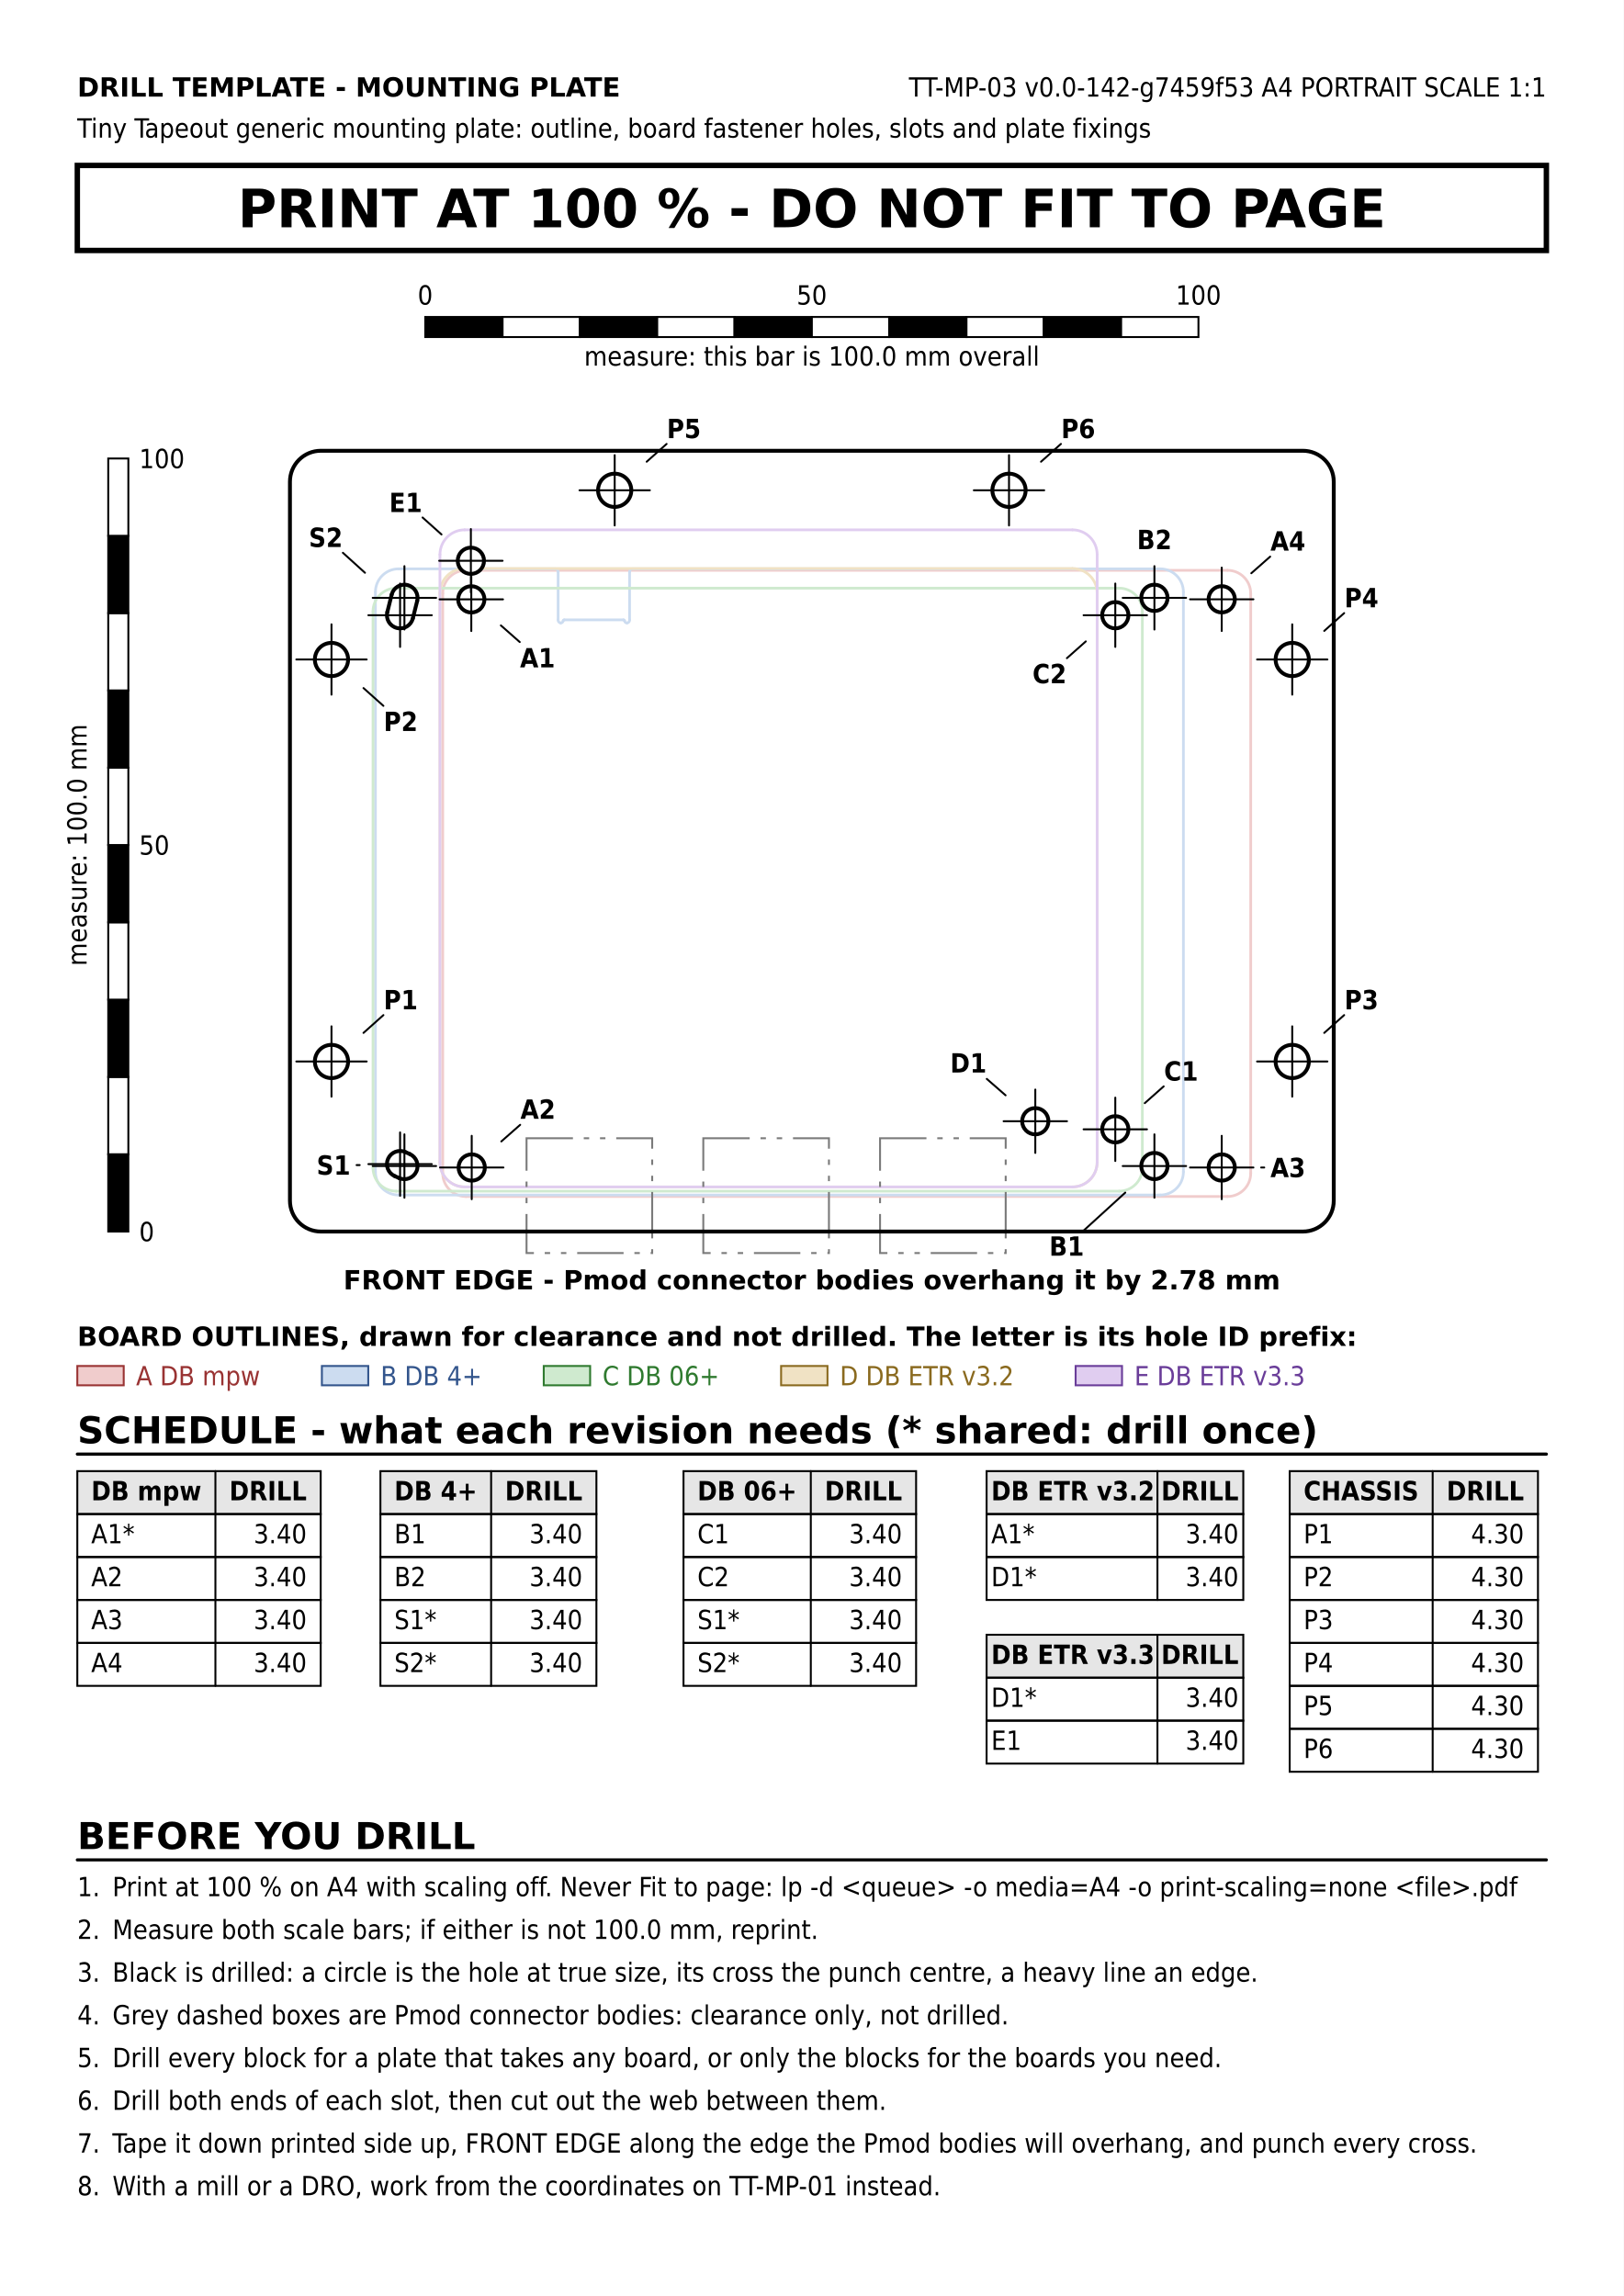
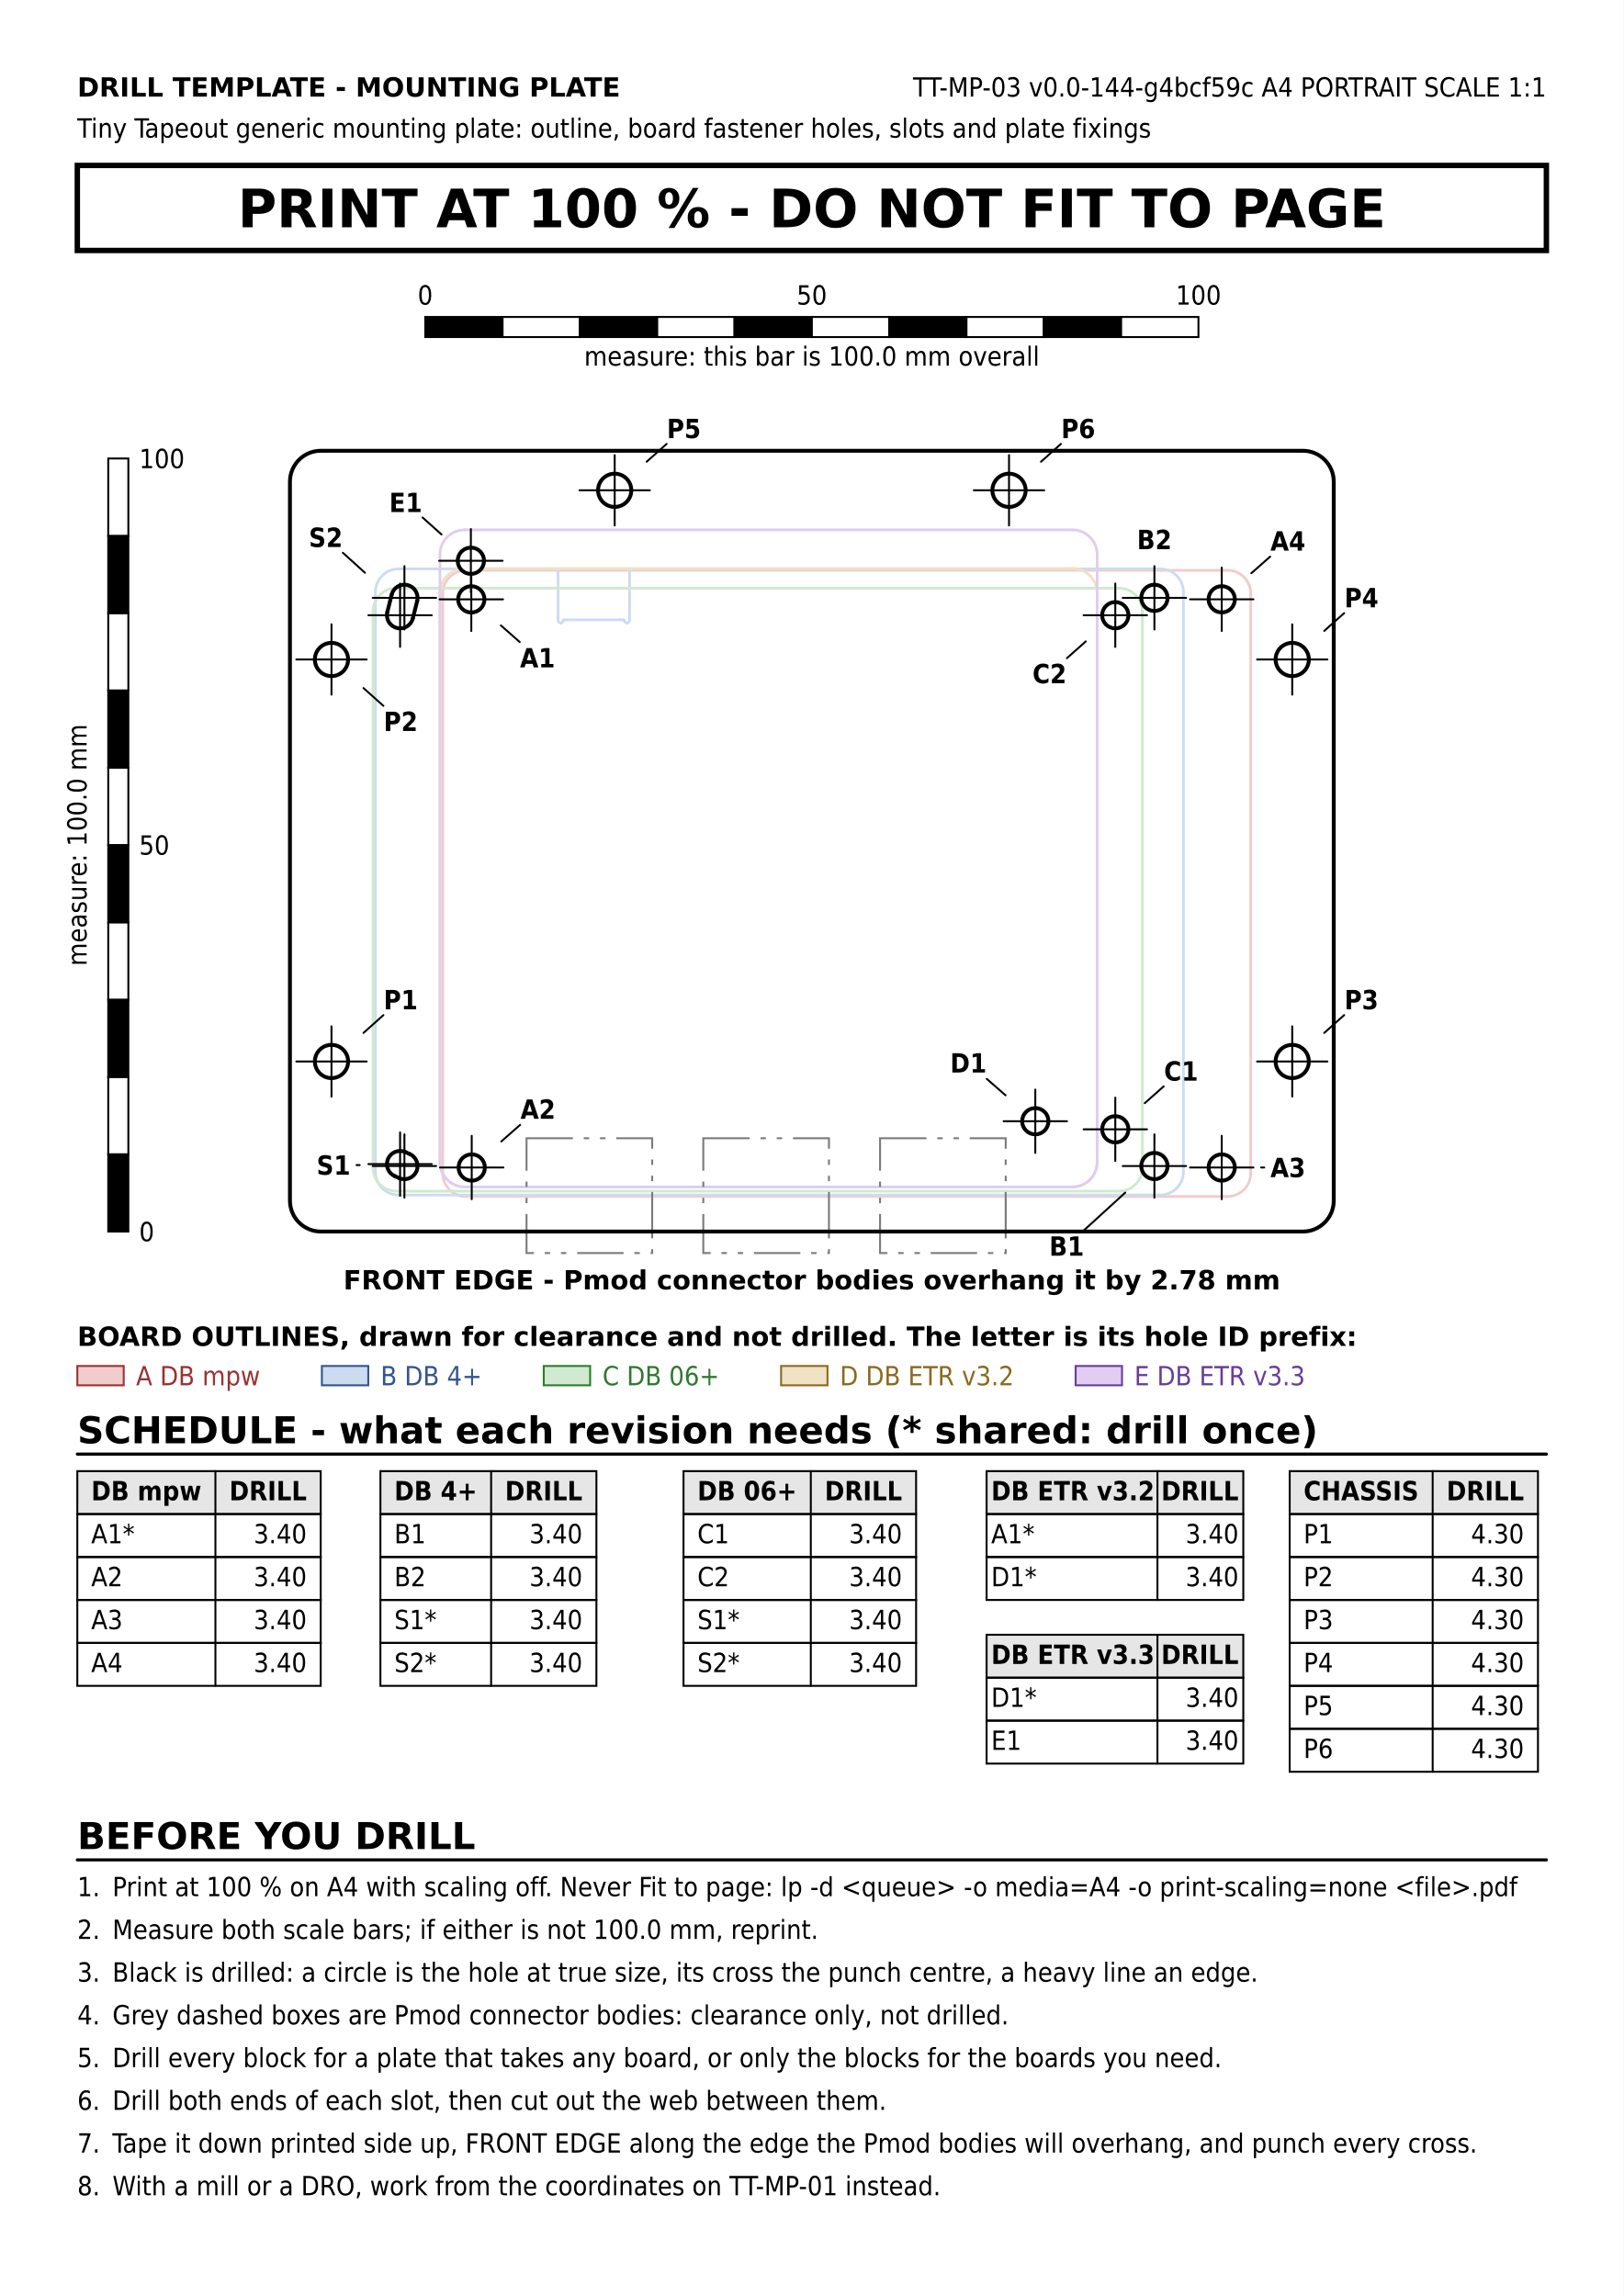
<svg xmlns="http://www.w3.org/2000/svg" version="1.1" width="210mm" height="297mm" viewBox="0 0 210 297">
  <rect width="100%" height="100%" fill="#ffffff" />
  <text x="10" y="12.5" font-family="DejaVu Sans, Liberation Sans, sans-serif" font-size="3.429" fill="#000000" text-anchor="start" font-weight="bold">DRILL TEMPLATE - MOUNTING PLATE</text>
-   <text x="200" y="12.5" font-family="DejaVu Sans Condensed, DejaVu Sans, Liberation Sans, sans-serif" font-size="3.429" fill="#000000" text-anchor="end">TT-MP-03    v0.0-142-g7459f53    A4 PORTRAIT    SCALE 1:1</text>
+   <text x="200" y="12.5" font-family="DejaVu Sans Condensed, DejaVu Sans, Liberation Sans, sans-serif" font-size="3.429" fill="#000000" text-anchor="end">TT-MP-03    v0.0-144-g4bcf59c    A4 PORTRAIT    SCALE 1:1</text>
  <text x="10" y="17.8" font-family="DejaVu Sans Condensed, DejaVu Sans, Liberation Sans, sans-serif" font-size="3.429" fill="#000000" text-anchor="start">Tiny Tapeout generic mounting plate: outline, board fastener holes, slots and plate fixings</text>
  <rect x="10" y="21.4" width="190" height="11" fill="none" stroke="#000000" stroke-width="0.7" />
  <text x="105" y="29.4" font-family="DejaVu Sans, Liberation Sans, sans-serif" font-size="6.859" fill="#000000" text-anchor="middle" font-weight="bold">PRINT AT 100 %   -   DO NOT FIT TO PAGE</text>
  <rect x="55" y="41" width="10" height="2.6" fill="#000000" stroke="#000000" stroke-width="0.25" />
  <rect x="65" y="41" width="10" height="2.6" fill="#ffffff" stroke="#000000" stroke-width="0.25" />
  <rect x="75" y="41" width="10" height="2.6" fill="#000000" stroke="#000000" stroke-width="0.25" />
  <rect x="85" y="41" width="10" height="2.6" fill="#ffffff" stroke="#000000" stroke-width="0.25" />
  <rect x="95" y="41" width="10" height="2.6" fill="#000000" stroke="#000000" stroke-width="0.25" />
  <rect x="105" y="41" width="10" height="2.6" fill="#ffffff" stroke="#000000" stroke-width="0.25" />
  <rect x="115" y="41" width="10" height="2.6" fill="#000000" stroke="#000000" stroke-width="0.25" />
  <rect x="125" y="41" width="10" height="2.6" fill="#ffffff" stroke="#000000" stroke-width="0.25" />
  <rect x="135" y="41" width="10" height="2.6" fill="#000000" stroke="#000000" stroke-width="0.25" />
  <rect x="145" y="41" width="10" height="2.6" fill="#ffffff" stroke="#000000" stroke-width="0.25" />
  <text x="55" y="39.4" font-family="DejaVu Sans Condensed, DejaVu Sans, Liberation Sans, sans-serif" font-size="3.429" fill="#000000" text-anchor="middle">0</text>
  <text x="105" y="39.4" font-family="DejaVu Sans Condensed, DejaVu Sans, Liberation Sans, sans-serif" font-size="3.429" fill="#000000" text-anchor="middle">50</text>
  <text x="155" y="39.4" font-family="DejaVu Sans Condensed, DejaVu Sans, Liberation Sans, sans-serif" font-size="3.429" fill="#000000" text-anchor="middle">100</text>
  <text x="105" y="47.3" font-family="DejaVu Sans Condensed, DejaVu Sans, Liberation Sans, sans-serif" font-size="3.429" fill="#000000" text-anchor="middle">measure: this bar is 100.0 mm overall</text>
  <line x1="60.26" y1="73.773" x2="158.76" y2="73.773" stroke="#f0cccc" stroke-width="0.35" stroke-linecap="round" />
  <line x1="158.76" y1="154.773" x2="60.26" y2="154.773" stroke="#f0cccc" stroke-width="0.35" stroke-linecap="round" />
  <line x1="161.76" y1="76.773" x2="161.76" y2="151.773" stroke="#f0cccc" stroke-width="0.35" stroke-linecap="round" />
  <line x1="57.26" y1="151.773" x2="57.26" y2="76.773" stroke="#f0cccc" stroke-width="0.35" stroke-linecap="round" />
  <path d="M 158.76 73.773 A 3 3 0 0 1 161.76 76.773" fill="none" stroke="#f0cccc" stroke-width="0.35" stroke-linejoin="round" stroke-linecap="round" />
  <path d="M 60.26 154.773 A 3 3 0 0 1 57.26 151.773" fill="none" stroke="#f0cccc" stroke-width="0.35" stroke-linejoin="round" stroke-linecap="round" />
  <path d="M 57.26 76.773 A 3 3 0 0 1 60.26 73.773" fill="none" stroke="#f0cccc" stroke-width="0.35" stroke-linejoin="round" stroke-linecap="round" />
  <path d="M 161.76 151.773 A 3 3 0 0 1 158.76 154.773" fill="none" stroke="#f0cccc" stroke-width="0.35" stroke-linejoin="round" stroke-linecap="round" />
  <line x1="81.825" y1="73.583" x2="150.055" y2="73.583" stroke="#ccdcf0" stroke-width="0.35" stroke-linecap="round" />
  <line x1="150.055" y1="154.583" x2="51.555" y2="154.583" stroke="#ccdcf0" stroke-width="0.35" stroke-linecap="round" />
  <line x1="153.055" y1="76.583" x2="153.055" y2="151.583" stroke="#ccdcf0" stroke-width="0.35" stroke-linecap="round" />
  <line x1="71.785" y1="73.583" x2="51.555" y2="73.583" stroke="#ccdcf0" stroke-width="0.35" stroke-linecap="round" />
  <line x1="48.555" y1="151.583" x2="48.555" y2="76.583" stroke="#ccdcf0" stroke-width="0.35" stroke-linecap="round" />
  <line x1="72.185" y1="80.183" x2="72.185" y2="73.983" stroke="#ccdcf0" stroke-width="0.35" stroke-linecap="round" />
  <line x1="80.625" y1="80.183" x2="72.985" y2="80.183" stroke="#ccdcf0" stroke-width="0.35" stroke-linecap="round" />
  <line x1="81.425" y1="73.983" x2="81.425" y2="80.183" stroke="#ccdcf0" stroke-width="0.35" stroke-linecap="round" />
  <path d="M 71.785 73.583 A 0.4 0.4 0 0 1 72.185 73.983" fill="none" stroke="#ccdcf0" stroke-width="0.35" stroke-linejoin="round" stroke-linecap="round" />
  <path d="M 81.425 73.983 A 0.4 0.4 0 0 1 81.825 73.583" fill="none" stroke="#ccdcf0" stroke-width="0.35" stroke-linejoin="round" stroke-linecap="round" />
  <path d="M 150.055 73.583 A 3 3 0 0 1 153.055 76.583" fill="none" stroke="#ccdcf0" stroke-width="0.35" stroke-linejoin="round" stroke-linecap="round" />
  <path d="M 51.555 154.583 A 3 3 0 0 1 48.555 151.583" fill="none" stroke="#ccdcf0" stroke-width="0.35" stroke-linejoin="round" stroke-linecap="round" />
  <path d="M 48.555 76.583 A 3 3 0 0 1 51.555 73.583" fill="none" stroke="#ccdcf0" stroke-width="0.35" stroke-linejoin="round" stroke-linecap="round" />
  <path d="M 153.055 151.583 A 3 3 0 0 1 150.055 154.583" fill="none" stroke="#ccdcf0" stroke-width="0.35" stroke-linejoin="round" stroke-linecap="round" />
  <path d="M 72.51 80.583 A 0.364 0.364 0 0 1 72.185 80.183" fill="none" stroke="#ccdcf0" stroke-width="0.35" stroke-linejoin="round" stroke-linecap="round" />
  <path d="M 72.835 80.303 A 0.303 0.303 0 0 1 72.51 80.583" fill="none" stroke="#ccdcf0" stroke-width="0.35" stroke-linejoin="round" stroke-linecap="round" />
  <path d="M 72.835 80.303 A 0.136 0.136 0 0 1 72.985 80.183" fill="none" stroke="#ccdcf0" stroke-width="0.35" stroke-linejoin="round" stroke-linecap="round" />
  <path d="M 80.625 80.183 A 0.136 0.136 0 0 1 80.775 80.303" fill="none" stroke="#ccdcf0" stroke-width="0.35" stroke-linejoin="round" stroke-linecap="round" />
  <path d="M 81.1 80.583 A 0.303 0.303 0 0 1 80.775 80.303" fill="none" stroke="#ccdcf0" stroke-width="0.35" stroke-linejoin="round" stroke-linecap="round" />
  <path d="M 81.425 80.183 A 0.364 0.364 0 0 1 81.1 80.583" fill="none" stroke="#ccdcf0" stroke-width="0.35" stroke-linejoin="round" stroke-linecap="round" />
  <line x1="51.245" y1="76.083" x2="144.745" y2="76.083" stroke="#cfeacf" stroke-width="0.35" stroke-linecap="round" />
  <line x1="144.745" y1="154.083" x2="51.245" y2="154.083" stroke="#cfeacf" stroke-width="0.35" stroke-linecap="round" />
  <line x1="147.745" y1="79.083" x2="147.745" y2="151.083" stroke="#cfeacf" stroke-width="0.35" stroke-linecap="round" />
  <line x1="48.245" y1="151.083" x2="48.245" y2="79.083" stroke="#cfeacf" stroke-width="0.35" stroke-linecap="round" />
  <path d="M 144.745 76.083 A 3 3 0 0 1 147.745 79.083" fill="none" stroke="#cfeacf" stroke-width="0.35" stroke-linejoin="round" stroke-linecap="round" />
  <path d="M 51.245 154.083 A 3 3 0 0 1 48.245 151.083" fill="none" stroke="#cfeacf" stroke-width="0.35" stroke-linejoin="round" stroke-linecap="round" />
  <path d="M 48.245 79.083 A 3 3 0 0 1 51.245 76.083" fill="none" stroke="#cfeacf" stroke-width="0.35" stroke-linejoin="round" stroke-linecap="round" />
  <path d="M 147.745 151.083 A 3 3 0 0 1 144.745 154.083" fill="none" stroke="#cfeacf" stroke-width="0.35" stroke-linejoin="round" stroke-linecap="round" />
  <line x1="138.7" y1="153.538" x2="60.1" y2="153.538" stroke="#f0e2c4" stroke-width="0.35" stroke-linecap="round" />
  <line x1="56.9" y1="150.338" x2="56.9" y2="76.738" stroke="#f0e2c4" stroke-width="0.35" stroke-linecap="round" />
  <line x1="141.9" y1="76.738" x2="141.9" y2="150.338" stroke="#f0e2c4" stroke-width="0.35" stroke-linecap="round" />
  <line x1="60.1" y1="73.538" x2="138.7" y2="73.538" stroke="#f0e2c4" stroke-width="0.35" stroke-linecap="round" />
  <path d="M 60.1 153.538 A 3.2 3.2 0 0 1 56.9 150.338" fill="none" stroke="#f0e2c4" stroke-width="0.35" stroke-linejoin="round" stroke-linecap="round" />
  <path d="M 141.9 150.338 A 3.2 3.2 0 0 1 138.7 153.538" fill="none" stroke="#f0e2c4" stroke-width="0.35" stroke-linejoin="round" stroke-linecap="round" />
  <path d="M 138.7 73.538 A 3.2 3.2 0 0 1 141.9 76.738" fill="none" stroke="#f0e2c4" stroke-width="0.35" stroke-linejoin="round" stroke-linecap="round" />
  <path d="M 56.9 76.738 A 3.2 3.2 0 0 1 60.1 73.538" fill="none" stroke="#f0e2c4" stroke-width="0.35" stroke-linejoin="round" stroke-linecap="round" />
  <line x1="56.9" y1="150.338" x2="56.9" y2="71.738" stroke="#e0cdf0" stroke-width="0.35" stroke-linecap="round" />
  <line x1="60.1" y1="68.538" x2="138.7" y2="68.538" stroke="#e0cdf0" stroke-width="0.35" stroke-linecap="round" />
  <line x1="138.7" y1="153.538" x2="60.1" y2="153.538" stroke="#e0cdf0" stroke-width="0.35" stroke-linecap="round" />
  <line x1="141.9" y1="71.738" x2="141.9" y2="150.338" stroke="#e0cdf0" stroke-width="0.35" stroke-linecap="round" />
  <path d="M 56.9 71.738 A 3.2 3.2 0 0 1 60.1 68.538" fill="none" stroke="#e0cdf0" stroke-width="0.35" stroke-linejoin="round" stroke-linecap="round" />
  <path d="M 60.1 153.538 A 3.2 3.2 0 0 1 56.9 150.338" fill="none" stroke="#e0cdf0" stroke-width="0.35" stroke-linejoin="round" stroke-linecap="round" />
  <path d="M 138.7 68.538 A 3.2 3.2 0 0 1 141.9 71.738" fill="none" stroke="#e0cdf0" stroke-width="0.35" stroke-linejoin="round" stroke-linecap="round" />
  <path d="M 141.9 150.338 A 3.2 3.2 0 0 1 138.7 153.538" fill="none" stroke="#e0cdf0" stroke-width="0.35" stroke-linejoin="round" stroke-linecap="round" />
  <rect x="68.1" y="147.238" width="16.25" height="14.85" fill="none" stroke="#7a7a7a" stroke-width="0.25" stroke-dasharray="6.0,1.4,0.7,1.4,0.7,1.4" />
  <rect x="90.96" y="147.238" width="16.25" height="14.85" fill="none" stroke="#7a7a7a" stroke-width="0.25" stroke-dasharray="6.0,1.4,0.7,1.4,0.7,1.4" />
  <rect x="113.82" y="147.238" width="16.25" height="14.85" fill="none" stroke="#7a7a7a" stroke-width="0.25" stroke-dasharray="6.0,1.4,0.7,1.4,0.7,1.4" />
  <rect x="37.5" y="58.308" width="135" height="101" fill="none" stroke="#000000" stroke-width="0.5" rx="4" ry="4" />
  <circle cx="60.955" cy="77.53" r="1.7" fill="#ffffff" stroke="#000000" stroke-width="0.5" />
  <line x1="56.855" y1="77.53" x2="65.055" y2="77.53" stroke="#000000" stroke-width="0.25" stroke-linecap="round" />
  <line x1="60.955" y1="81.63" x2="60.955" y2="73.43" stroke="#000000" stroke-width="0.25" stroke-linecap="round" />
  <circle cx="61.01" cy="151.023" r="1.7" fill="#ffffff" stroke="#000000" stroke-width="0.5" />
  <line x1="56.91" y1="151.023" x2="65.11" y2="151.023" stroke="#000000" stroke-width="0.25" stroke-linecap="round" />
  <line x1="61.01" y1="155.123" x2="61.01" y2="146.923" stroke="#000000" stroke-width="0.25" stroke-linecap="round" />
  <circle cx="158.01" cy="151.023" r="1.7" fill="#ffffff" stroke="#000000" stroke-width="0.5" />
  <line x1="153.91" y1="151.023" x2="162.11" y2="151.023" stroke="#000000" stroke-width="0.25" stroke-linecap="round" />
  <line x1="158.01" y1="155.123" x2="158.01" y2="146.923" stroke="#000000" stroke-width="0.25" stroke-linecap="round" />
  <circle cx="158.01" cy="77.523" r="1.7" fill="#ffffff" stroke="#000000" stroke-width="0.5" />
  <line x1="153.91" y1="77.523" x2="162.11" y2="77.523" stroke="#000000" stroke-width="0.25" stroke-linecap="round" />
  <line x1="158.01" y1="81.623" x2="158.01" y2="73.423" stroke="#000000" stroke-width="0.25" stroke-linecap="round" />
  <circle cx="149.305" cy="150.833" r="1.7" fill="#ffffff" stroke="#000000" stroke-width="0.5" />
  <line x1="145.205" y1="150.833" x2="153.405" y2="150.833" stroke="#000000" stroke-width="0.25" stroke-linecap="round" />
  <line x1="149.305" y1="154.933" x2="149.305" y2="146.733" stroke="#000000" stroke-width="0.25" stroke-linecap="round" />
  <circle cx="149.305" cy="77.333" r="1.7" fill="#ffffff" stroke="#000000" stroke-width="0.5" />
  <line x1="145.205" y1="77.333" x2="153.405" y2="77.333" stroke="#000000" stroke-width="0.25" stroke-linecap="round" />
  <line x1="149.305" y1="81.433" x2="149.305" y2="73.233" stroke="#000000" stroke-width="0.25" stroke-linecap="round" />
  <circle cx="144.245" cy="146.083" r="1.7" fill="#ffffff" stroke="#000000" stroke-width="0.5" />
  <line x1="140.145" y1="146.083" x2="148.345" y2="146.083" stroke="#000000" stroke-width="0.25" stroke-linecap="round" />
  <line x1="144.245" y1="150.183" x2="144.245" y2="141.983" stroke="#000000" stroke-width="0.25" stroke-linecap="round" />
  <circle cx="144.245" cy="79.583" r="1.7" fill="#ffffff" stroke="#000000" stroke-width="0.5" />
  <line x1="140.145" y1="79.583" x2="148.345" y2="79.583" stroke="#000000" stroke-width="0.25" stroke-linecap="round" />
  <line x1="144.245" y1="83.683" x2="144.245" y2="75.483" stroke="#000000" stroke-width="0.25" stroke-linecap="round" />
  <circle cx="133.9" cy="145.038" r="1.7" fill="#ffffff" stroke="#000000" stroke-width="0.5" />
  <line x1="129.8" y1="145.038" x2="138" y2="145.038" stroke="#000000" stroke-width="0.25" stroke-linecap="round" />
  <line x1="133.9" y1="149.138" x2="133.9" y2="140.938" stroke="#000000" stroke-width="0.25" stroke-linecap="round" />
  <circle cx="60.9" cy="72.538" r="1.7" fill="#ffffff" stroke="#000000" stroke-width="0.5" />
  <line x1="56.8" y1="72.538" x2="65" y2="72.538" stroke="#000000" stroke-width="0.25" stroke-linecap="round" />
  <line x1="60.9" y1="76.638" x2="60.9" y2="68.438" stroke="#000000" stroke-width="0.25" stroke-linecap="round" />
  <circle cx="42.873" cy="137.308" r="2.15" fill="#ffffff" stroke="#000000" stroke-width="0.5" />
  <line x1="38.323" y1="137.308" x2="47.423" y2="137.308" stroke="#000000" stroke-width="0.25" stroke-linecap="round" />
  <line x1="42.873" y1="141.858" x2="42.873" y2="132.758" stroke="#000000" stroke-width="0.25" stroke-linecap="round" />
  <circle cx="42.873" cy="85.308" r="2.15" fill="#ffffff" stroke="#000000" stroke-width="0.5" />
  <line x1="38.323" y1="85.308" x2="47.423" y2="85.308" stroke="#000000" stroke-width="0.25" stroke-linecap="round" />
  <line x1="42.873" y1="89.858" x2="42.873" y2="80.758" stroke="#000000" stroke-width="0.25" stroke-linecap="round" />
  <circle cx="167.13" cy="137.308" r="2.15" fill="#ffffff" stroke="#000000" stroke-width="0.5" />
  <line x1="162.58" y1="137.308" x2="171.68" y2="137.308" stroke="#000000" stroke-width="0.25" stroke-linecap="round" />
  <line x1="167.13" y1="141.858" x2="167.13" y2="132.758" stroke="#000000" stroke-width="0.25" stroke-linecap="round" />
  <circle cx="167.13" cy="85.308" r="2.15" fill="#ffffff" stroke="#000000" stroke-width="0.5" />
  <line x1="162.58" y1="85.308" x2="171.68" y2="85.308" stroke="#000000" stroke-width="0.25" stroke-linecap="round" />
  <line x1="167.13" y1="89.858" x2="167.13" y2="80.758" stroke="#000000" stroke-width="0.25" stroke-linecap="round" />
  <circle cx="79.5" cy="63.423" r="2.15" fill="#ffffff" stroke="#000000" stroke-width="0.5" />
  <line x1="74.95" y1="63.423" x2="84.05" y2="63.423" stroke="#000000" stroke-width="0.25" stroke-linecap="round" />
  <line x1="79.5" y1="67.973" x2="79.5" y2="58.873" stroke="#000000" stroke-width="0.25" stroke-linecap="round" />
  <circle cx="130.5" cy="63.423" r="2.15" fill="#ffffff" stroke="#000000" stroke-width="0.5" />
  <line x1="125.95" y1="63.423" x2="135.05" y2="63.423" stroke="#000000" stroke-width="0.25" stroke-linecap="round" />
  <line x1="130.5" y1="67.973" x2="130.5" y2="58.873" stroke="#000000" stroke-width="0.25" stroke-linecap="round" />
  <line x1="52.438" y1="149.03" x2="52.998" y2="149.28" stroke="#000000" stroke-width="0.5" stroke-linecap="round" />
  <line x1="51.612" y1="152.385" x2="51.052" y2="152.135" stroke="#000000" stroke-width="0.5" stroke-linecap="round" />
  <path d="M 52.998 149.28 A 1.7 1.7 0 0 1 51.612 152.385" fill="none" stroke="#000000" stroke-width="0.5" stroke-linejoin="round" stroke-linecap="round" />
  <path d="M 51.052 152.135 A 1.7 1.7 0 0 1 52.438 149.03" fill="none" stroke="#000000" stroke-width="0.5" stroke-linejoin="round" stroke-linecap="round" />
  <line x1="47.645" y1="150.583" x2="55.845" y2="150.583" stroke="#000000" stroke-width="0.25" stroke-linecap="round" />
  <line x1="51.745" y1="154.683" x2="51.745" y2="146.483" stroke="#000000" stroke-width="0.25" stroke-linecap="round" />
  <line x1="48.205" y1="150.833" x2="56.405" y2="150.833" stroke="#000000" stroke-width="0.25" stroke-linecap="round" />
  <line x1="52.305" y1="154.933" x2="52.305" y2="146.733" stroke="#000000" stroke-width="0.25" stroke-linecap="round" />
  <line x1="50.095" y1="79.172" x2="50.655" y2="76.922" stroke="#000000" stroke-width="0.5" stroke-linecap="round" />
  <line x1="53.955" y1="77.743" x2="53.395" y2="79.993" stroke="#000000" stroke-width="0.5" stroke-linecap="round" />
  <path d="M 50.655 76.922 A 1.7 1.7 0 0 1 53.955 77.743" fill="none" stroke="#000000" stroke-width="0.5" stroke-linejoin="round" stroke-linecap="round" />
  <path d="M 53.395 79.993 A 1.7 1.7 0 0 1 50.095 79.172" fill="none" stroke="#000000" stroke-width="0.5" stroke-linejoin="round" stroke-linecap="round" />
  <line x1="47.645" y1="79.583" x2="55.845" y2="79.583" stroke="#000000" stroke-width="0.25" stroke-linecap="round" />
  <line x1="51.745" y1="83.683" x2="51.745" y2="75.483" stroke="#000000" stroke-width="0.25" stroke-linecap="round" />
  <line x1="48.205" y1="77.333" x2="56.405" y2="77.333" stroke="#000000" stroke-width="0.25" stroke-linecap="round" />
  <line x1="52.305" y1="81.433" x2="52.305" y2="73.233" stroke="#000000" stroke-width="0.25" stroke-linecap="round" />
  <text x="105" y="166.788" font-family="DejaVu Sans, Liberation Sans, sans-serif" font-size="3.429" fill="#000000" text-anchor="middle" font-weight="bold">FRONT EDGE   -   Pmod connector bodies overhang it by 2.78 mm</text>
  <line x1="64.781" y1="80.902" x2="67.221" y2="83.052" stroke="#000000" stroke-width="0.25" stroke-linecap="round" />
  <text x="69.522" y="86.33" font-family="DejaVu Sans Condensed, DejaVu Sans, Liberation Sans, sans-serif" font-size="3.429" fill="#000000" text-anchor="middle" font-weight="bold">A1</text>
  <line x1="64.836" y1="147.651" x2="67.276" y2="145.501" stroke="#000000" stroke-width="0.25" stroke-linecap="round" />
  <text x="69.577" y="144.723" font-family="DejaVu Sans Condensed, DejaVu Sans, Liberation Sans, sans-serif" font-size="3.429" fill="#000000" text-anchor="middle" font-weight="bold">A2</text>
  <line x1="163.11" y1="151.023" x2="163.51" y2="151.023" stroke="#000000" stroke-width="0.25" stroke-linecap="round" />
  <text x="166.577" y="152.273" font-family="DejaVu Sans Condensed, DejaVu Sans, Liberation Sans, sans-serif" font-size="3.429" fill="#000000" text-anchor="middle" font-weight="bold">A3</text>
  <line x1="161.836" y1="74.151" x2="164.276" y2="72.001" stroke="#000000" stroke-width="0.25" stroke-linecap="round" />
  <text x="166.577" y="71.223" font-family="DejaVu Sans Condensed, DejaVu Sans, Liberation Sans, sans-serif" font-size="3.429" fill="#000000" text-anchor="middle" font-weight="bold">A4</text>
  <line x1="145.537" y1="154.269" x2="140.209" y2="159.128" stroke="#000000" stroke-width="0.25" stroke-linecap="round" />
  <text x="137.956" y="162.433" font-family="DejaVu Sans Condensed, DejaVu Sans, Liberation Sans, sans-serif" font-size="3.429" fill="#000000" text-anchor="middle" font-weight="bold">B1</text>
  <text x="149.305" y="71.033" font-family="DejaVu Sans Condensed, DejaVu Sans, Liberation Sans, sans-serif" font-size="3.429" fill="#000000" text-anchor="middle" font-weight="bold">B2</text>
  <line x1="148.059" y1="142.697" x2="150.503" y2="140.528" stroke="#000000" stroke-width="0.25" stroke-linecap="round" />
  <text x="152.75" y="139.783" font-family="DejaVu Sans Condensed, DejaVu Sans, Liberation Sans, sans-serif" font-size="3.429" fill="#000000" text-anchor="middle" font-weight="bold">C1</text>
  <line x1="140.431" y1="82.969" x2="137.987" y2="85.138" stroke="#000000" stroke-width="0.25" stroke-linecap="round" />
  <text x="135.74" y="88.383" font-family="DejaVu Sans Condensed, DejaVu Sans, Liberation Sans, sans-serif" font-size="3.429" fill="#000000" text-anchor="middle" font-weight="bold">C2</text>
  <line x1="130.057" y1="141.685" x2="127.623" y2="139.561" stroke="#000000" stroke-width="0.25" stroke-linecap="round" />
  <text x="125.246" y="138.738" font-family="DejaVu Sans Condensed, DejaVu Sans, Liberation Sans, sans-serif" font-size="3.429" fill="#000000" text-anchor="middle" font-weight="bold">D1</text>
  <line x1="57.101" y1="69.135" x2="54.653" y2="66.941" stroke="#000000" stroke-width="0.25" stroke-linecap="round" />
  <text x="52.472" y="66.238" font-family="DejaVu Sans Condensed, DejaVu Sans, Liberation Sans, sans-serif" font-size="3.429" fill="#000000" text-anchor="middle" font-weight="bold">E1</text>
  <line x1="47.012" y1="133.61" x2="49.587" y2="131.309" stroke="#000000" stroke-width="0.25" stroke-linecap="round" />
  <text x="51.827" y="130.558" font-family="DejaVu Sans Condensed, DejaVu Sans, Liberation Sans, sans-serif" font-size="3.429" fill="#000000" text-anchor="middle" font-weight="bold">P1</text>
  <line x1="47.012" y1="89.006" x2="49.587" y2="91.306" stroke="#000000" stroke-width="0.25" stroke-linecap="round" />
  <text x="51.827" y="94.558" font-family="DejaVu Sans Condensed, DejaVu Sans, Liberation Sans, sans-serif" font-size="3.429" fill="#000000" text-anchor="middle" font-weight="bold">P2</text>
  <line x1="171.269" y1="133.61" x2="173.844" y2="131.309" stroke="#000000" stroke-width="0.25" stroke-linecap="round" />
  <text x="176.084" y="130.558" font-family="DejaVu Sans Condensed, DejaVu Sans, Liberation Sans, sans-serif" font-size="3.429" fill="#000000" text-anchor="middle" font-weight="bold">P3</text>
  <line x1="171.269" y1="81.61" x2="173.844" y2="79.309" stroke="#000000" stroke-width="0.25" stroke-linecap="round" />
  <text x="176.084" y="78.558" font-family="DejaVu Sans Condensed, DejaVu Sans, Liberation Sans, sans-serif" font-size="3.429" fill="#000000" text-anchor="middle" font-weight="bold">P4</text>
  <line x1="83.639" y1="59.725" x2="86.214" y2="57.424" stroke="#000000" stroke-width="0.25" stroke-linecap="round" />
  <text x="88.454" y="56.673" font-family="DejaVu Sans Condensed, DejaVu Sans, Liberation Sans, sans-serif" font-size="3.429" fill="#000000" text-anchor="middle" font-weight="bold">P5</text>
  <line x1="134.639" y1="59.725" x2="137.214" y2="57.424" stroke="#000000" stroke-width="0.25" stroke-linecap="round" />
  <text x="139.454" y="56.673" font-family="DejaVu Sans Condensed, DejaVu Sans, Liberation Sans, sans-serif" font-size="3.429" fill="#000000" text-anchor="middle" font-weight="bold">P6</text>
  <line x1="46.52" y1="150.708" x2="46.12" y2="150.708" stroke="#000000" stroke-width="0.25" stroke-linecap="round" />
  <text x="43.136" y="151.958" font-family="DejaVu Sans Condensed, DejaVu Sans, Liberation Sans, sans-serif" font-size="3.429" fill="#000000" text-anchor="middle" font-weight="bold">S1</text>
  <line x1="47.203" y1="74.091" x2="44.348" y2="71.506" stroke="#000000" stroke-width="0.25" stroke-linecap="round" />
  <text x="42.136" y="70.753" font-family="DejaVu Sans Condensed, DejaVu Sans, Liberation Sans, sans-serif" font-size="3.429" fill="#000000" text-anchor="middle" font-weight="bold">S2</text>
  <rect x="14" y="149.308" width="2.6" height="10" fill="#000000" stroke="#000000" stroke-width="0.25" />
  <rect x="14" y="139.308" width="2.6" height="10" fill="#ffffff" stroke="#000000" stroke-width="0.25" />
  <rect x="14" y="129.308" width="2.6" height="10" fill="#000000" stroke="#000000" stroke-width="0.25" />
  <rect x="14" y="119.308" width="2.6" height="10" fill="#ffffff" stroke="#000000" stroke-width="0.25" />
  <rect x="14" y="109.308" width="2.6" height="10" fill="#000000" stroke="#000000" stroke-width="0.25" />
  <rect x="14" y="99.308" width="2.6" height="10" fill="#ffffff" stroke="#000000" stroke-width="0.25" />
  <rect x="14" y="89.308" width="2.6" height="10" fill="#000000" stroke="#000000" stroke-width="0.25" />
  <rect x="14" y="79.308" width="2.6" height="10" fill="#ffffff" stroke="#000000" stroke-width="0.25" />
  <rect x="14" y="69.308" width="2.6" height="10" fill="#000000" stroke="#000000" stroke-width="0.25" />
  <rect x="14" y="59.308" width="2.6" height="10" fill="#ffffff" stroke="#000000" stroke-width="0.25" />
  <text x="18" y="160.558" font-family="DejaVu Sans Condensed, DejaVu Sans, Liberation Sans, sans-serif" font-size="3.429" fill="#000000" text-anchor="start">0</text>
  <text x="18" y="110.558" font-family="DejaVu Sans Condensed, DejaVu Sans, Liberation Sans, sans-serif" font-size="3.429" fill="#000000" text-anchor="start">50</text>
  <text x="18" y="60.558" font-family="DejaVu Sans Condensed, DejaVu Sans, Liberation Sans, sans-serif" font-size="3.429" fill="#000000" text-anchor="start">100</text>
  <text x="11.2" y="109.308" font-family="DejaVu Sans Condensed, DejaVu Sans, Liberation Sans, sans-serif" font-size="3.429" fill="#000000" text-anchor="middle" transform="rotate(-90 11.2 109.3078)">measure: 100.0 mm</text>
  <text x="10" y="174.097" font-family="DejaVu Sans, Liberation Sans, sans-serif" font-size="3.429" fill="#000000" text-anchor="start" font-weight="bold">BOARD OUTLINES, drawn for clearance and not drilled. The letter is its hole ID prefix:</text>
  <rect x="10" y="176.697" width="6" height="2.5" fill="#f0cccc" stroke="#993333" stroke-width="0.25" />
  <text x="17.6" y="179.197" font-family="DejaVu Sans Condensed, DejaVu Sans, Liberation Sans, sans-serif" font-size="3.429" fill="#993333" text-anchor="start">A  DB mpw</text>
  <rect x="41.63" y="176.697" width="6" height="2.5" fill="#ccdcf0" stroke="#33558c" stroke-width="0.25" />
  <text x="49.23" y="179.197" font-family="DejaVu Sans Condensed, DejaVu Sans, Liberation Sans, sans-serif" font-size="3.429" fill="#33558c" text-anchor="start">B  DB 4+</text>
  <rect x="70.325" y="176.697" width="6" height="2.5" fill="#cfeacf" stroke="#2f7a2f" stroke-width="0.25" />
  <text x="77.925" y="179.197" font-family="DejaVu Sans Condensed, DejaVu Sans, Liberation Sans, sans-serif" font-size="3.429" fill="#2f7a2f" text-anchor="start">C  DB 06+</text>
  <rect x="101.022" y="176.697" width="6" height="2.5" fill="#f0e2c4" stroke="#8a6a1f" stroke-width="0.25" />
  <text x="108.622" y="179.197" font-family="DejaVu Sans Condensed, DejaVu Sans, Liberation Sans, sans-serif" font-size="3.429" fill="#8a6a1f" text-anchor="start">D  DB ETR v3.2</text>
  <rect x="139.115" y="176.697" width="6" height="2.5" fill="#e0cdf0" stroke="#6a3d99" stroke-width="0.25" />
  <text x="146.715" y="179.197" font-family="DejaVu Sans Condensed, DejaVu Sans, Liberation Sans, sans-serif" font-size="3.429" fill="#6a3d99" text-anchor="start">E  DB ETR v3.3</text>
  <text x="10" y="186.697" font-family="DejaVu Sans, Liberation Sans, sans-serif" font-size="4.801" fill="#000000" text-anchor="start" font-weight="bold">SCHEDULE   -   what each revision needs   (* shared: drill once)</text>
  <line x1="10" y1="188.097" x2="200" y2="188.097" stroke="#000000" stroke-width="0.4" stroke-linecap="round" />
  <rect x="10" y="190.297" width="31.477" height="5.556" fill="#e6e6e6" stroke="#000000" stroke-width="0.25" />
  <text x="11.8" y="194.075" font-family="DejaVu Sans Condensed, DejaVu Sans, Liberation Sans, sans-serif" font-size="3.429" fill="#000000" text-anchor="start" font-weight="bold">DB mpw</text>
  <text x="39.677" y="194.075" font-family="DejaVu Sans Condensed, DejaVu Sans, Liberation Sans, sans-serif" font-size="3.429" fill="#000000" text-anchor="end" font-weight="bold">DRILL</text>
  <rect x="10" y="195.853" width="31.477" height="5.556" fill="none" stroke="#000000" stroke-width="0.25" />
  <text x="11.8" y="199.631" font-family="DejaVu Sans Condensed, DejaVu Sans, Liberation Sans, sans-serif" font-size="3.429" fill="#000000" text-anchor="start">A1*</text>
  <text x="39.677" y="199.631" font-family="DejaVu Sans Condensed, DejaVu Sans, Liberation Sans, sans-serif" font-size="3.429" fill="#000000" text-anchor="end">3.40</text>
  <rect x="10" y="201.408" width="31.477" height="5.556" fill="none" stroke="#000000" stroke-width="0.25" />
  <text x="11.8" y="205.186" font-family="DejaVu Sans Condensed, DejaVu Sans, Liberation Sans, sans-serif" font-size="3.429" fill="#000000" text-anchor="start">A2</text>
  <text x="39.677" y="205.186" font-family="DejaVu Sans Condensed, DejaVu Sans, Liberation Sans, sans-serif" font-size="3.429" fill="#000000" text-anchor="end">3.40</text>
  <rect x="10" y="206.964" width="31.477" height="5.556" fill="none" stroke="#000000" stroke-width="0.25" />
  <text x="11.8" y="210.742" font-family="DejaVu Sans Condensed, DejaVu Sans, Liberation Sans, sans-serif" font-size="3.429" fill="#000000" text-anchor="start">A3</text>
  <text x="39.677" y="210.742" font-family="DejaVu Sans Condensed, DejaVu Sans, Liberation Sans, sans-serif" font-size="3.429" fill="#000000" text-anchor="end">3.40</text>
  <rect x="10" y="212.519" width="31.477" height="5.556" fill="none" stroke="#000000" stroke-width="0.25" />
  <text x="11.8" y="216.297" font-family="DejaVu Sans Condensed, DejaVu Sans, Liberation Sans, sans-serif" font-size="3.429" fill="#000000" text-anchor="start">A4</text>
  <text x="39.677" y="216.297" font-family="DejaVu Sans Condensed, DejaVu Sans, Liberation Sans, sans-serif" font-size="3.429" fill="#000000" text-anchor="end">3.40</text>
  <line x1="27.86" y1="190.297" x2="27.86" y2="218.075" stroke="#000000" stroke-width="0.25" stroke-linecap="round" />
  <rect x="49.2" y="190.297" width="27.936" height="5.556" fill="#e6e6e6" stroke="#000000" stroke-width="0.25" />
  <text x="51" y="194.075" font-family="DejaVu Sans Condensed, DejaVu Sans, Liberation Sans, sans-serif" font-size="3.429" fill="#000000" text-anchor="start" font-weight="bold">DB 4+</text>
  <text x="75.336" y="194.075" font-family="DejaVu Sans Condensed, DejaVu Sans, Liberation Sans, sans-serif" font-size="3.429" fill="#000000" text-anchor="end" font-weight="bold">DRILL</text>
  <rect x="49.2" y="195.853" width="27.936" height="5.556" fill="none" stroke="#000000" stroke-width="0.25" />
  <text x="51" y="199.631" font-family="DejaVu Sans Condensed, DejaVu Sans, Liberation Sans, sans-serif" font-size="3.429" fill="#000000" text-anchor="start">B1</text>
  <text x="75.336" y="199.631" font-family="DejaVu Sans Condensed, DejaVu Sans, Liberation Sans, sans-serif" font-size="3.429" fill="#000000" text-anchor="end">3.40</text>
  <rect x="49.2" y="201.408" width="27.936" height="5.556" fill="none" stroke="#000000" stroke-width="0.25" />
  <text x="51" y="205.186" font-family="DejaVu Sans Condensed, DejaVu Sans, Liberation Sans, sans-serif" font-size="3.429" fill="#000000" text-anchor="start">B2</text>
  <text x="75.336" y="205.186" font-family="DejaVu Sans Condensed, DejaVu Sans, Liberation Sans, sans-serif" font-size="3.429" fill="#000000" text-anchor="end">3.40</text>
  <rect x="49.2" y="206.964" width="27.936" height="5.556" fill="none" stroke="#000000" stroke-width="0.25" />
  <text x="51" y="210.742" font-family="DejaVu Sans Condensed, DejaVu Sans, Liberation Sans, sans-serif" font-size="3.429" fill="#000000" text-anchor="start">S1*</text>
  <text x="75.336" y="210.742" font-family="DejaVu Sans Condensed, DejaVu Sans, Liberation Sans, sans-serif" font-size="3.429" fill="#000000" text-anchor="end">3.40</text>
  <rect x="49.2" y="212.519" width="27.936" height="5.556" fill="none" stroke="#000000" stroke-width="0.25" />
  <text x="51" y="216.297" font-family="DejaVu Sans Condensed, DejaVu Sans, Liberation Sans, sans-serif" font-size="3.429" fill="#000000" text-anchor="start">S2*</text>
  <text x="75.336" y="216.297" font-family="DejaVu Sans Condensed, DejaVu Sans, Liberation Sans, sans-serif" font-size="3.429" fill="#000000" text-anchor="end">3.40</text>
  <line x1="63.519" y1="190.297" x2="63.519" y2="218.075" stroke="#000000" stroke-width="0.25" stroke-linecap="round" />
  <rect x="88.4" y="190.297" width="30.083" height="5.556" fill="#e6e6e6" stroke="#000000" stroke-width="0.25" />
  <text x="90.2" y="194.075" font-family="DejaVu Sans Condensed, DejaVu Sans, Liberation Sans, sans-serif" font-size="3.429" fill="#000000" text-anchor="start" font-weight="bold">DB 06+</text>
  <text x="116.683" y="194.075" font-family="DejaVu Sans Condensed, DejaVu Sans, Liberation Sans, sans-serif" font-size="3.429" fill="#000000" text-anchor="end" font-weight="bold">DRILL</text>
  <rect x="88.4" y="195.853" width="30.083" height="5.556" fill="none" stroke="#000000" stroke-width="0.25" />
  <text x="90.2" y="199.631" font-family="DejaVu Sans Condensed, DejaVu Sans, Liberation Sans, sans-serif" font-size="3.429" fill="#000000" text-anchor="start">C1</text>
  <text x="116.683" y="199.631" font-family="DejaVu Sans Condensed, DejaVu Sans, Liberation Sans, sans-serif" font-size="3.429" fill="#000000" text-anchor="end">3.40</text>
  <rect x="88.4" y="201.408" width="30.083" height="5.556" fill="none" stroke="#000000" stroke-width="0.25" />
  <text x="90.2" y="205.186" font-family="DejaVu Sans Condensed, DejaVu Sans, Liberation Sans, sans-serif" font-size="3.429" fill="#000000" text-anchor="start">C2</text>
  <text x="116.683" y="205.186" font-family="DejaVu Sans Condensed, DejaVu Sans, Liberation Sans, sans-serif" font-size="3.429" fill="#000000" text-anchor="end">3.40</text>
  <rect x="88.4" y="206.964" width="30.083" height="5.556" fill="none" stroke="#000000" stroke-width="0.25" />
  <text x="90.2" y="210.742" font-family="DejaVu Sans Condensed, DejaVu Sans, Liberation Sans, sans-serif" font-size="3.429" fill="#000000" text-anchor="start">S1*</text>
  <text x="116.683" y="210.742" font-family="DejaVu Sans Condensed, DejaVu Sans, Liberation Sans, sans-serif" font-size="3.429" fill="#000000" text-anchor="end">3.40</text>
  <rect x="88.4" y="212.519" width="30.083" height="5.556" fill="none" stroke="#000000" stroke-width="0.25" />
  <text x="90.2" y="216.297" font-family="DejaVu Sans Condensed, DejaVu Sans, Liberation Sans, sans-serif" font-size="3.429" fill="#000000" text-anchor="start">S2*</text>
  <text x="116.683" y="216.297" font-family="DejaVu Sans Condensed, DejaVu Sans, Liberation Sans, sans-serif" font-size="3.429" fill="#000000" text-anchor="end">3.40</text>
  <line x1="104.865" y1="190.297" x2="104.865" y2="218.075" stroke="#000000" stroke-width="0.25" stroke-linecap="round" />
  <rect x="127.6" y="190.297" width="33.2" height="5.556" fill="#e6e6e6" stroke="#000000" stroke-width="0.25" />
  <text x="128.2" y="194.075" font-family="DejaVu Sans Condensed, DejaVu Sans, Liberation Sans, sans-serif" font-size="3.429" fill="#000000" text-anchor="start" font-weight="bold">DB ETR v3.2</text>
  <text x="160.2" y="194.075" font-family="DejaVu Sans Condensed, DejaVu Sans, Liberation Sans, sans-serif" font-size="3.429" fill="#000000" text-anchor="end" font-weight="bold">DRILL</text>
  <rect x="127.6" y="195.853" width="33.2" height="5.556" fill="none" stroke="#000000" stroke-width="0.25" />
  <text x="128.2" y="199.631" font-family="DejaVu Sans Condensed, DejaVu Sans, Liberation Sans, sans-serif" font-size="3.429" fill="#000000" text-anchor="start">A1*</text>
  <text x="160.2" y="199.631" font-family="DejaVu Sans Condensed, DejaVu Sans, Liberation Sans, sans-serif" font-size="3.429" fill="#000000" text-anchor="end">3.40</text>
  <rect x="127.6" y="201.408" width="33.2" height="5.556" fill="none" stroke="#000000" stroke-width="0.25" />
  <text x="128.2" y="205.186" font-family="DejaVu Sans Condensed, DejaVu Sans, Liberation Sans, sans-serif" font-size="3.429" fill="#000000" text-anchor="start">D1*</text>
  <text x="160.2" y="205.186" font-family="DejaVu Sans Condensed, DejaVu Sans, Liberation Sans, sans-serif" font-size="3.429" fill="#000000" text-anchor="end">3.40</text>
  <line x1="149.697" y1="190.297" x2="149.697" y2="206.964" stroke="#000000" stroke-width="0.25" stroke-linecap="round" />
  <rect x="127.6" y="211.464" width="33.2" height="5.556" fill="#e6e6e6" stroke="#000000" stroke-width="0.25" />
  <text x="128.2" y="215.242" font-family="DejaVu Sans Condensed, DejaVu Sans, Liberation Sans, sans-serif" font-size="3.429" fill="#000000" text-anchor="start" font-weight="bold">DB ETR v3.3</text>
  <text x="160.2" y="215.242" font-family="DejaVu Sans Condensed, DejaVu Sans, Liberation Sans, sans-serif" font-size="3.429" fill="#000000" text-anchor="end" font-weight="bold">DRILL</text>
  <rect x="127.6" y="217.019" width="33.2" height="5.556" fill="none" stroke="#000000" stroke-width="0.25" />
  <text x="128.2" y="220.797" font-family="DejaVu Sans Condensed, DejaVu Sans, Liberation Sans, sans-serif" font-size="3.429" fill="#000000" text-anchor="start">D1*</text>
  <text x="160.2" y="220.797" font-family="DejaVu Sans Condensed, DejaVu Sans, Liberation Sans, sans-serif" font-size="3.429" fill="#000000" text-anchor="end">3.40</text>
  <rect x="127.6" y="222.575" width="33.2" height="5.556" fill="none" stroke="#000000" stroke-width="0.25" />
  <text x="128.2" y="226.353" font-family="DejaVu Sans Condensed, DejaVu Sans, Liberation Sans, sans-serif" font-size="3.429" fill="#000000" text-anchor="start">E1</text>
  <text x="160.2" y="226.353" font-family="DejaVu Sans Condensed, DejaVu Sans, Liberation Sans, sans-serif" font-size="3.429" fill="#000000" text-anchor="end">3.40</text>
  <line x1="149.697" y1="211.464" x2="149.697" y2="228.131" stroke="#000000" stroke-width="0.25" stroke-linecap="round" />
  <rect x="166.8" y="190.297" width="32.111" height="5.556" fill="#e6e6e6" stroke="#000000" stroke-width="0.25" />
  <text x="168.6" y="194.075" font-family="DejaVu Sans Condensed, DejaVu Sans, Liberation Sans, sans-serif" font-size="3.429" fill="#000000" text-anchor="start" font-weight="bold">CHASSIS</text>
  <text x="197.111" y="194.075" font-family="DejaVu Sans Condensed, DejaVu Sans, Liberation Sans, sans-serif" font-size="3.429" fill="#000000" text-anchor="end" font-weight="bold">DRILL</text>
  <rect x="166.8" y="195.853" width="32.111" height="5.556" fill="none" stroke="#000000" stroke-width="0.25" />
  <text x="168.6" y="199.631" font-family="DejaVu Sans Condensed, DejaVu Sans, Liberation Sans, sans-serif" font-size="3.429" fill="#000000" text-anchor="start">P1</text>
  <text x="197.111" y="199.631" font-family="DejaVu Sans Condensed, DejaVu Sans, Liberation Sans, sans-serif" font-size="3.429" fill="#000000" text-anchor="end">4.30</text>
  <rect x="166.8" y="201.408" width="32.111" height="5.556" fill="none" stroke="#000000" stroke-width="0.25" />
  <text x="168.6" y="205.186" font-family="DejaVu Sans Condensed, DejaVu Sans, Liberation Sans, sans-serif" font-size="3.429" fill="#000000" text-anchor="start">P2</text>
  <text x="197.111" y="205.186" font-family="DejaVu Sans Condensed, DejaVu Sans, Liberation Sans, sans-serif" font-size="3.429" fill="#000000" text-anchor="end">4.30</text>
  <rect x="166.8" y="206.964" width="32.111" height="5.556" fill="none" stroke="#000000" stroke-width="0.25" />
  <text x="168.6" y="210.742" font-family="DejaVu Sans Condensed, DejaVu Sans, Liberation Sans, sans-serif" font-size="3.429" fill="#000000" text-anchor="start">P3</text>
  <text x="197.111" y="210.742" font-family="DejaVu Sans Condensed, DejaVu Sans, Liberation Sans, sans-serif" font-size="3.429" fill="#000000" text-anchor="end">4.30</text>
  <rect x="166.8" y="212.519" width="32.111" height="5.556" fill="none" stroke="#000000" stroke-width="0.25" />
  <text x="168.6" y="216.297" font-family="DejaVu Sans Condensed, DejaVu Sans, Liberation Sans, sans-serif" font-size="3.429" fill="#000000" text-anchor="start">P4</text>
  <text x="197.111" y="216.297" font-family="DejaVu Sans Condensed, DejaVu Sans, Liberation Sans, sans-serif" font-size="3.429" fill="#000000" text-anchor="end">4.30</text>
  <rect x="166.8" y="218.075" width="32.111" height="5.556" fill="none" stroke="#000000" stroke-width="0.25" />
  <text x="168.6" y="221.853" font-family="DejaVu Sans Condensed, DejaVu Sans, Liberation Sans, sans-serif" font-size="3.429" fill="#000000" text-anchor="start">P5</text>
  <text x="197.111" y="221.853" font-family="DejaVu Sans Condensed, DejaVu Sans, Liberation Sans, sans-serif" font-size="3.429" fill="#000000" text-anchor="end">4.30</text>
  <rect x="166.8" y="223.631" width="32.111" height="5.556" fill="none" stroke="#000000" stroke-width="0.25" />
  <text x="168.6" y="227.408" font-family="DejaVu Sans Condensed, DejaVu Sans, Liberation Sans, sans-serif" font-size="3.429" fill="#000000" text-anchor="start">P6</text>
  <text x="197.111" y="227.408" font-family="DejaVu Sans Condensed, DejaVu Sans, Liberation Sans, sans-serif" font-size="3.429" fill="#000000" text-anchor="end">4.30</text>
  <line x1="185.293" y1="190.297" x2="185.293" y2="229.186" stroke="#000000" stroke-width="0.25" stroke-linecap="round" />
  <text x="10" y="239.186" font-family="DejaVu Sans, Liberation Sans, sans-serif" font-size="4.801" fill="#000000" text-anchor="start" font-weight="bold">BEFORE YOU DRILL</text>
  <line x1="10" y1="240.586" x2="200" y2="240.586" stroke="#000000" stroke-width="0.4" stroke-linecap="round" />
  <text x="10" y="245.286" font-family="DejaVu Sans Condensed, DejaVu Sans, Liberation Sans, sans-serif" font-size="3.429" fill="#000000" text-anchor="start">1.</text>
  <text x="14.542" y="245.286" font-family="DejaVu Sans Condensed, DejaVu Sans, Liberation Sans, sans-serif" font-size="3.429" fill="#000000" text-anchor="start">Print at 100 % on A4 with scaling off. Never Fit to page: lp -d &lt;queue&gt; -o media=A4 -o print-scaling=none &lt;file&gt;.pdf</text>
  <text x="10" y="250.813" font-family="DejaVu Sans Condensed, DejaVu Sans, Liberation Sans, sans-serif" font-size="3.429" fill="#000000" text-anchor="start">2.</text>
  <text x="14.542" y="250.813" font-family="DejaVu Sans Condensed, DejaVu Sans, Liberation Sans, sans-serif" font-size="3.429" fill="#000000" text-anchor="start">Measure both scale bars; if either is not 100.0 mm, reprint.</text>
  <text x="10" y="256.339" font-family="DejaVu Sans Condensed, DejaVu Sans, Liberation Sans, sans-serif" font-size="3.429" fill="#000000" text-anchor="start">3.</text>
  <text x="14.542" y="256.339" font-family="DejaVu Sans Condensed, DejaVu Sans, Liberation Sans, sans-serif" font-size="3.429" fill="#000000" text-anchor="start">Black is drilled: a circle is the hole at true size, its cross the punch centre, a heavy line an edge.</text>
  <text x="10" y="261.866" font-family="DejaVu Sans Condensed, DejaVu Sans, Liberation Sans, sans-serif" font-size="3.429" fill="#000000" text-anchor="start">4.</text>
  <text x="14.542" y="261.866" font-family="DejaVu Sans Condensed, DejaVu Sans, Liberation Sans, sans-serif" font-size="3.429" fill="#000000" text-anchor="start">Grey dashed boxes are Pmod connector bodies: clearance only, not drilled.</text>
  <text x="10" y="267.393" font-family="DejaVu Sans Condensed, DejaVu Sans, Liberation Sans, sans-serif" font-size="3.429" fill="#000000" text-anchor="start">5.</text>
  <text x="14.542" y="267.393" font-family="DejaVu Sans Condensed, DejaVu Sans, Liberation Sans, sans-serif" font-size="3.429" fill="#000000" text-anchor="start">Drill every block for a plate that takes any board, or only the blocks for the boards you need.</text>
  <text x="10" y="272.92" font-family="DejaVu Sans Condensed, DejaVu Sans, Liberation Sans, sans-serif" font-size="3.429" fill="#000000" text-anchor="start">6.</text>
  <text x="14.542" y="272.92" font-family="DejaVu Sans Condensed, DejaVu Sans, Liberation Sans, sans-serif" font-size="3.429" fill="#000000" text-anchor="start">Drill both ends of each slot, then cut out the web between them.</text>
  <text x="10" y="278.447" font-family="DejaVu Sans Condensed, DejaVu Sans, Liberation Sans, sans-serif" font-size="3.429" fill="#000000" text-anchor="start">7.</text>
  <text x="14.542" y="278.447" font-family="DejaVu Sans Condensed, DejaVu Sans, Liberation Sans, sans-serif" font-size="3.429" fill="#000000" text-anchor="start">Tape it down printed side up, FRONT EDGE along the edge the Pmod bodies will overhang, and punch every cross.</text>
  <text x="10" y="283.973" font-family="DejaVu Sans Condensed, DejaVu Sans, Liberation Sans, sans-serif" font-size="3.429" fill="#000000" text-anchor="start">8.</text>
  <text x="14.542" y="283.973" font-family="DejaVu Sans Condensed, DejaVu Sans, Liberation Sans, sans-serif" font-size="3.429" fill="#000000" text-anchor="start">With a mill or a DRO, work from the coordinates on TT-MP-01 instead.</text>
</svg>
